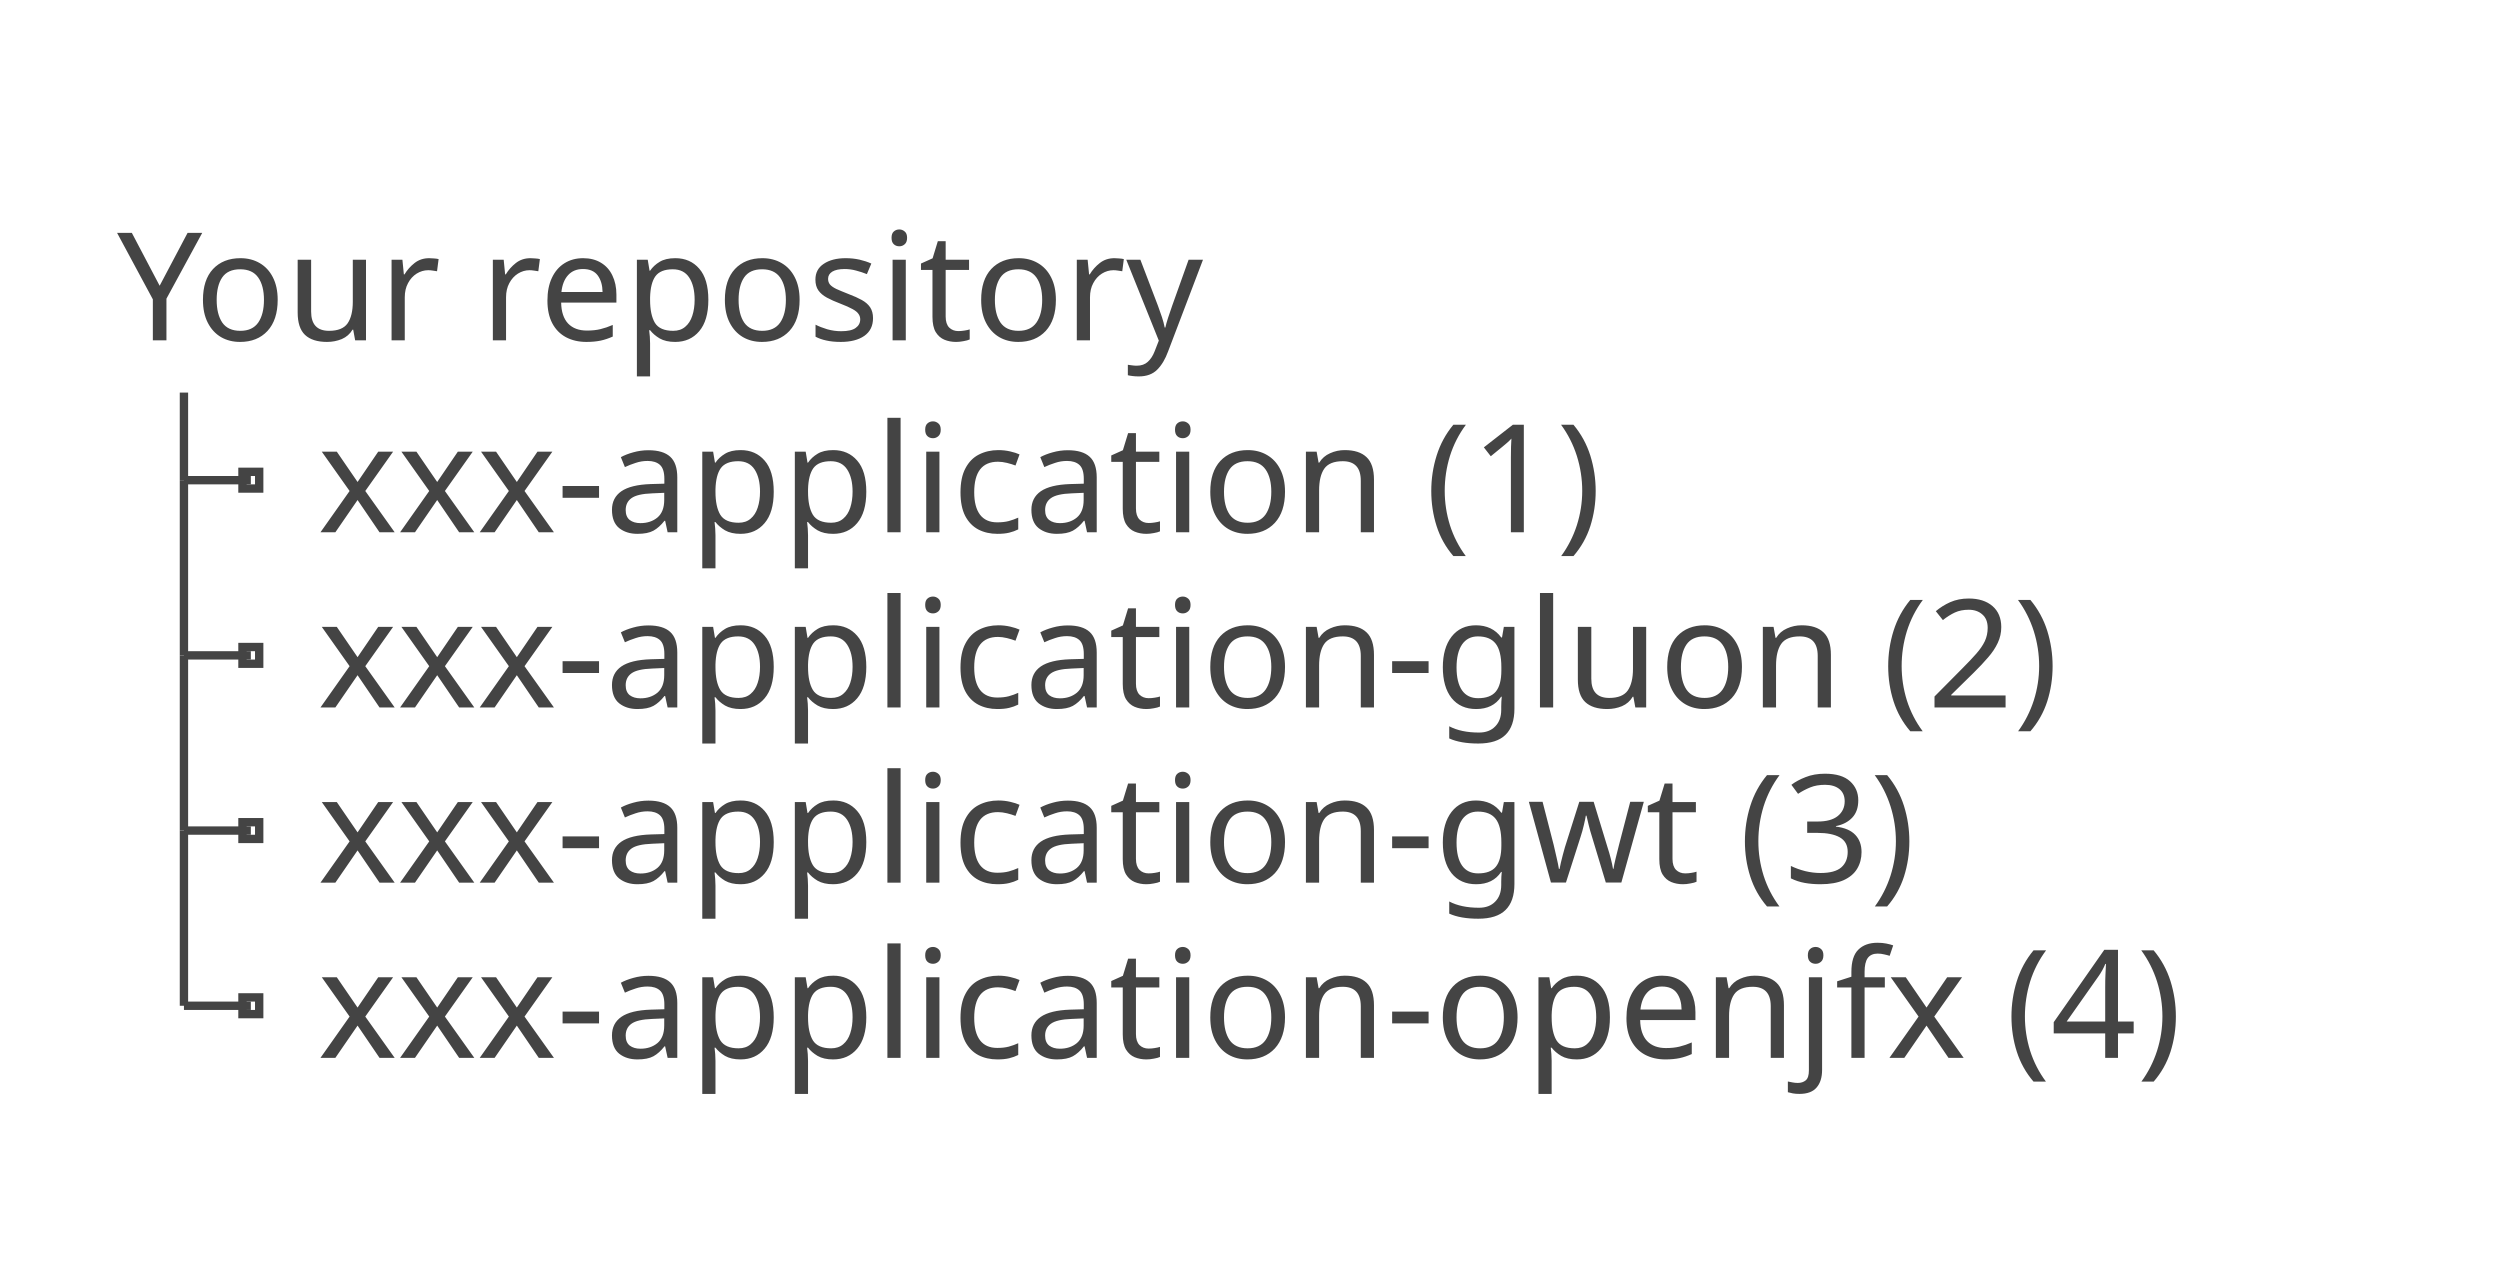
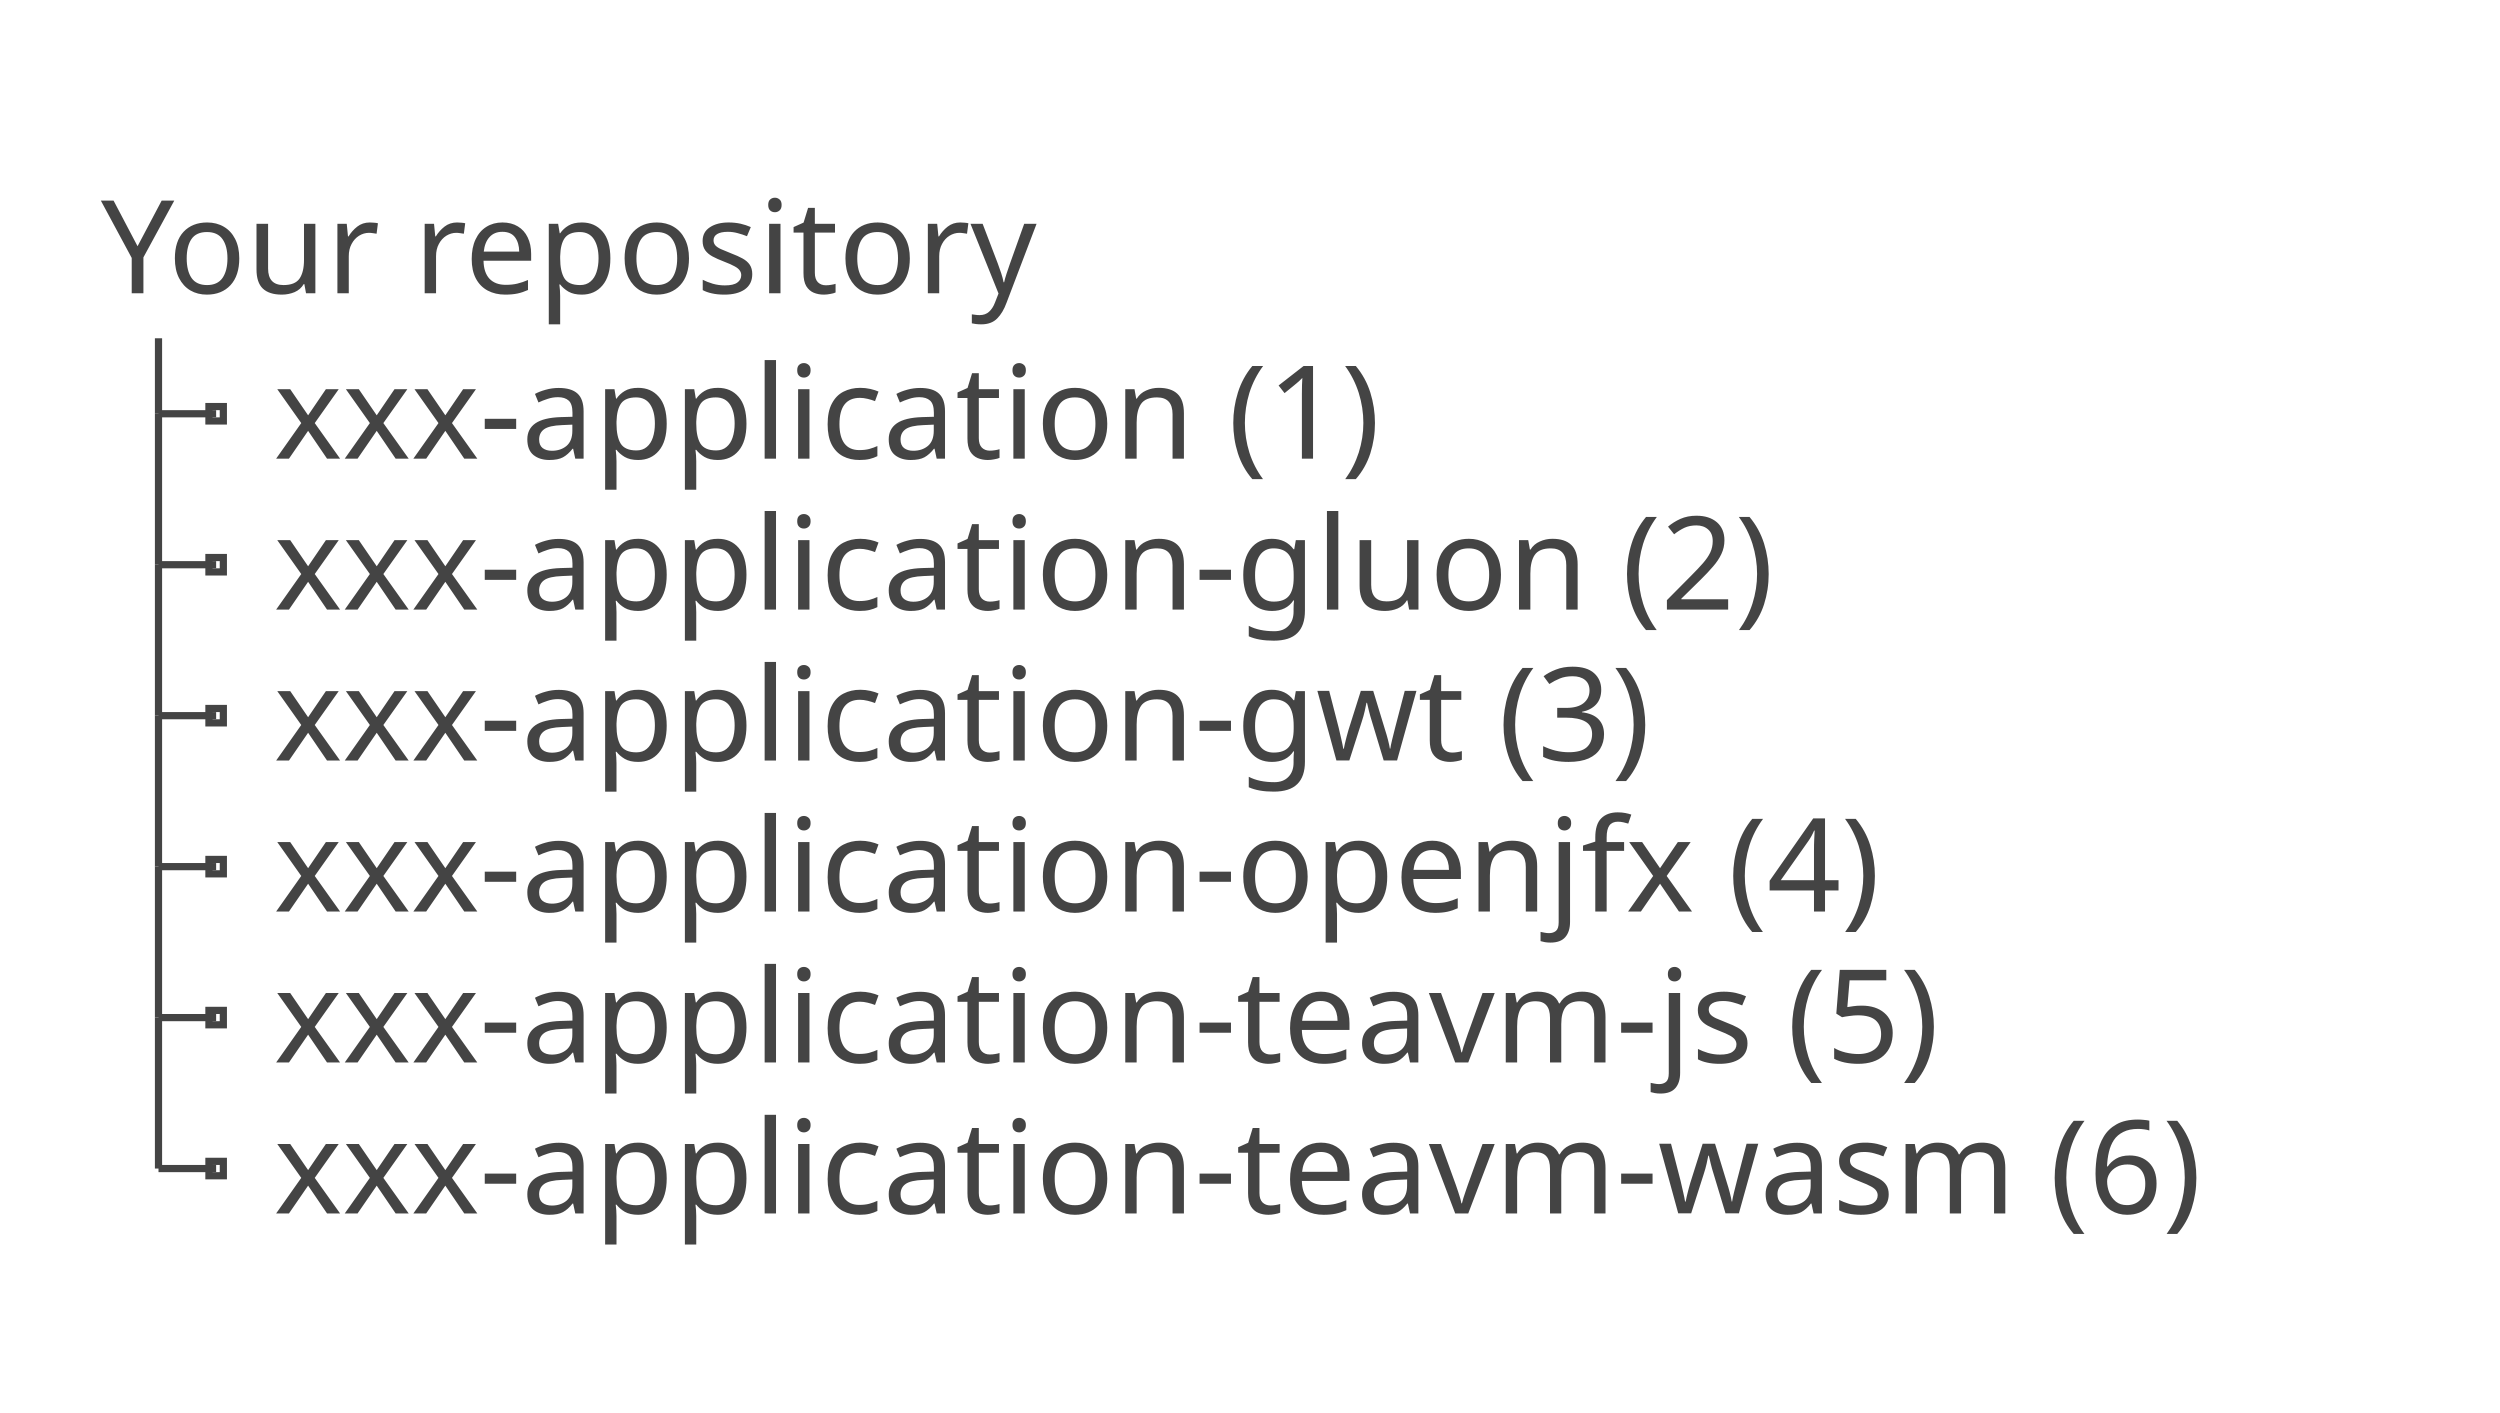
- <svg xmlns="http://www.w3.org/2000/svg" contentStyleType="text/css" height="154px" preserveAspectRatio="none" style="width:299px;height:154px;background:#FFFFFF;" version="1.1" viewBox="0 0 299 154" width="299px" zoomAndPan="magnify">
+ <svg xmlns="http://www.w3.org/2000/svg" contentStyleType="text/css" height="196px" preserveAspectRatio="none" style="width:347px;height:196px;background:#FFFFFF;" version="1.1" viewBox="0 0 347 196" width="347px" zoomAndPan="magnify">
  <defs />
  <g>
-     <rect height="120.766" rx="7.5" ry="7.5" style="stroke:#00000000;stroke-width:1.0;fill:none;" width="275" x="8" y="18" />
+     <rect height="162.672" rx="7.5" ry="7.5" style="stroke:#00000000;stroke-width:1.0;fill:none;" width="323" x="8" y="18" />
    <text fill="#444444" font-family="sans-serif" font-size="18" lengthAdjust="spacing" textLength="139" x="14" y="40.708">Your repository</text>
    <text fill="#444444" font-family="sans-serif" font-size="18" lengthAdjust="spacing" textLength="166" x="38" y="63.661">xxx-application (1)</text>
    <text fill="#444444" font-family="sans-serif" font-size="18" lengthAdjust="spacing" textLength="222" x="38" y="84.614">xxx-application-gluon (2)</text>
    <text fill="#444444" font-family="sans-serif" font-size="18" lengthAdjust="spacing" textLength="207" x="38" y="105.567">xxx-application-gwt (3)</text>
    <text fill="#444444" font-family="sans-serif" font-size="18" lengthAdjust="spacing" textLength="239" x="38" y="126.52">xxx-application-openjfx (4)</text>
+     <text fill="#444444" font-family="sans-serif" font-size="18" lengthAdjust="spacing" textLength="249" x="38" y="147.474">xxx-application-teavm-js (5)</text>
+     <text fill="#444444" font-family="sans-serif" font-size="18" lengthAdjust="spacing" textLength="287" x="38" y="168.427">xxx-application-teavm-wasm (6)</text>
    <rect fill="none" height="2" style="stroke:#444444;stroke-width:1.0;" width="2" x="29" y="56.43" />
    <line style="stroke:#444444;stroke-width:1.0;" x1="22" x2="30" y1="57.43" y2="57.43" />
    <line style="stroke:#444444;stroke-width:1.0;" x1="22" x2="22" y1="46.953" y2="57.43" />
    <rect fill="none" height="2" style="stroke:#444444;stroke-width:1.0;" width="2" x="29" y="77.383" />
    <line style="stroke:#444444;stroke-width:1.0;" x1="22" x2="30" y1="78.383" y2="78.383" />
    <line style="stroke:#444444;stroke-width:1.0;" x1="22" x2="22" y1="57.43" y2="78.383" />
    <rect fill="none" height="2" style="stroke:#444444;stroke-width:1.0;" width="2" x="29" y="98.336" />
    <line style="stroke:#444444;stroke-width:1.0;" x1="22" x2="30" y1="99.336" y2="99.336" />
    <line style="stroke:#444444;stroke-width:1.0;" x1="22" x2="22" y1="78.383" y2="99.336" />
    <rect fill="none" height="2" style="stroke:#444444;stroke-width:1.0;" width="2" x="29" y="119.289" />
    <line style="stroke:#444444;stroke-width:1.0;" x1="22" x2="30" y1="120.289" y2="120.289" />
    <line style="stroke:#444444;stroke-width:1.0;" x1="22" x2="22" y1="99.336" y2="120.289" />
+     <rect fill="none" height="2" style="stroke:#444444;stroke-width:1.0;" width="2" x="29" y="140.242" />
+     <line style="stroke:#444444;stroke-width:1.0;" x1="22" x2="30" y1="141.242" y2="141.242" />
+     <line style="stroke:#444444;stroke-width:1.0;" x1="22" x2="22" y1="120.289" y2="141.242" />
+     <rect fill="none" height="2" style="stroke:#444444;stroke-width:1.0;" width="2" x="29" y="161.195" />
+     <line style="stroke:#444444;stroke-width:1.0;" x1="22" x2="30" y1="162.195" y2="162.195" />
+     <line style="stroke:#444444;stroke-width:1.0;" x1="22" x2="22" y1="141.242" y2="162.195" />
  </g>
</svg>
